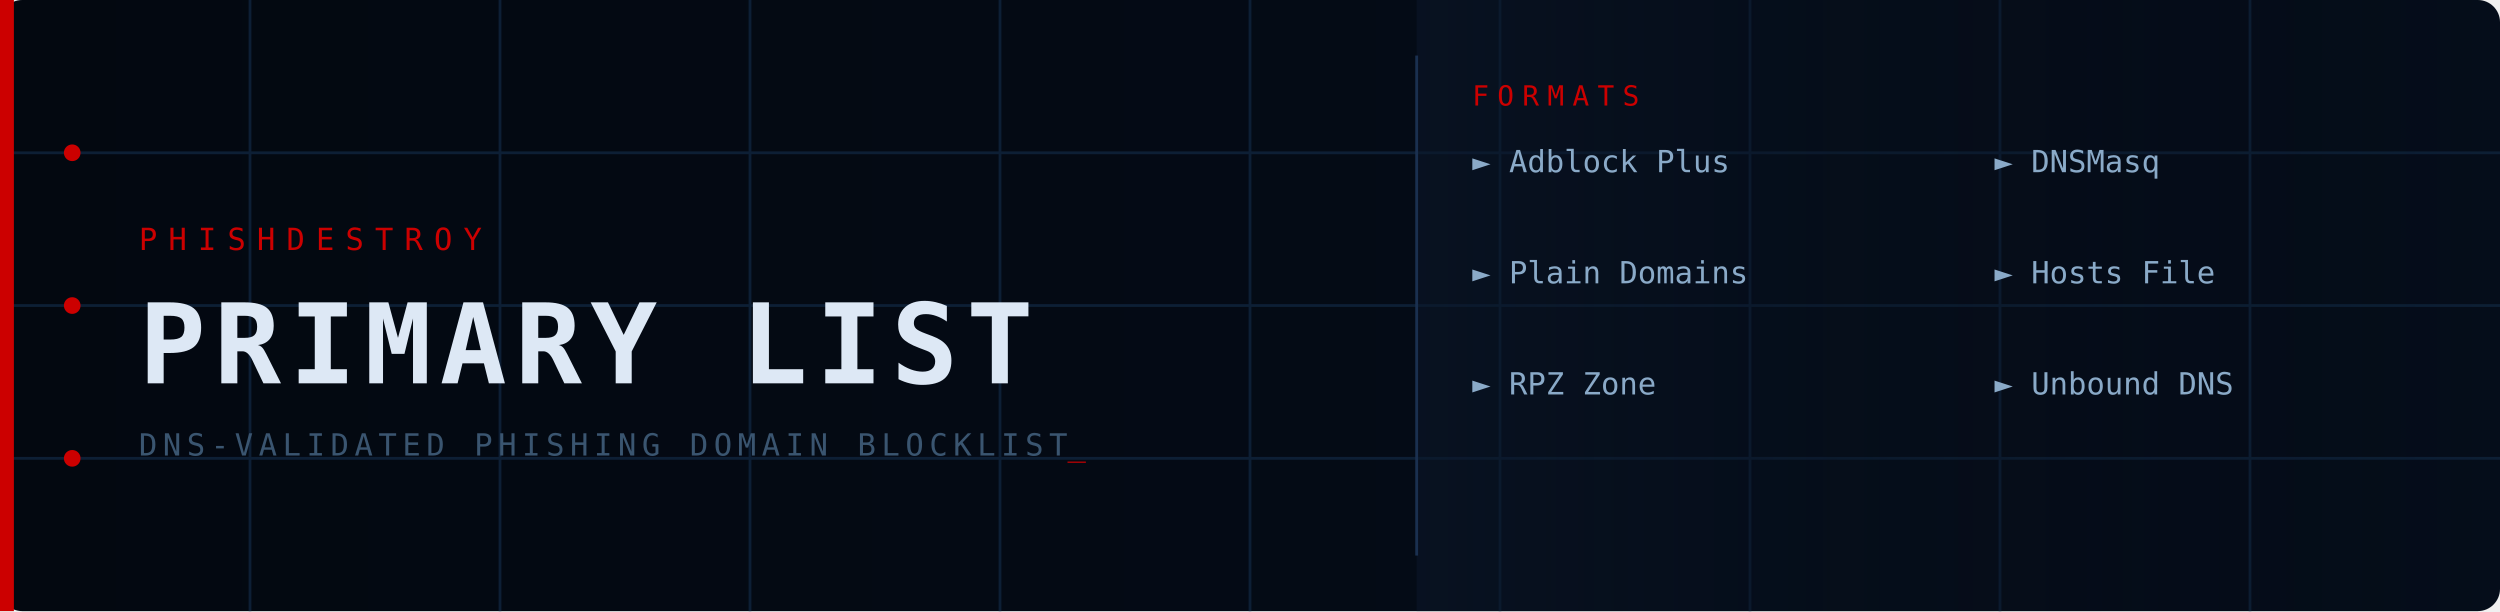
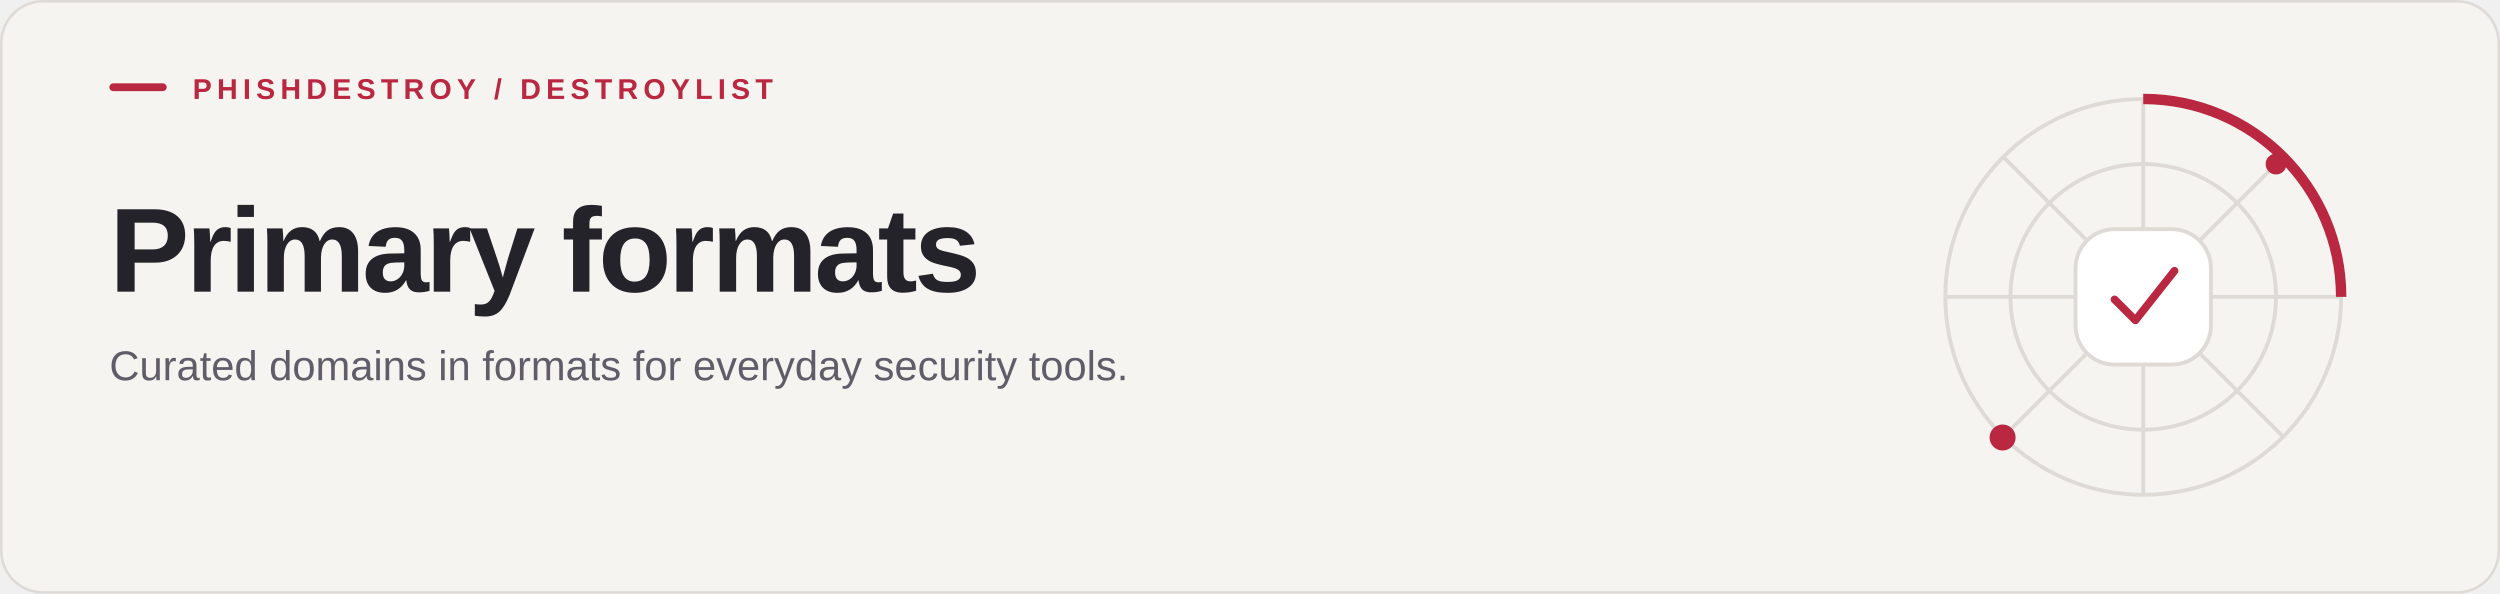
- <svg xmlns="http://www.w3.org/2000/svg" viewBox="0 0 900 220" width="900" height="220">
-   <defs>
-     <style>
-       @keyframes fadein {
-         from { opacity: 0; transform: translateY(8px); }
-         to   { opacity: 1; transform: translateY(0);   }
-       }
-       @keyframes pulse {
-         0%, 100% { opacity: 1;   }
-         50%       { opacity: 0.2; }
-       }
-       @keyframes blink {
-         0%, 100% { opacity: 1; }
-         50%       { opacity: 0; }
-       }
-       @keyframes scanline {
-         0%   { transform: translateY(-20px); opacity: 0;   }
-         5%   {                               opacity: 0.4; }
-         95%  {                               opacity: 0.4; }
-         100% { transform: translateY(240px); opacity: 0;   }
-       }
-       @keyframes arc1 { from { stroke-dashoffset: 566; } to { stroke-dashoffset: 0; } }
-       @keyframes arc2 { from { stroke-dashoffset: 440; } to { stroke-dashoffset: 0; } }
-       @keyframes glow {
-         0%, 100% { opacity: 1;   }
-         50%       { opacity: 0.7; }
-       }
-       @keyframes br {
-         from { opacity: 0; transform: translateX(6px); }
-         to   { opacity: 1; transform: translateX(0);   }
-       }
- 
-       .lbl  { animation: fadein  0.7s ease  0.10s both; }
-       .ttl  { animation: fadein  0.7s ease  0.30s both; }
-       .sub  { animation: fadein  0.7s ease  0.55s both; }
-       .d1   { animation: pulse  2.5s ease-in-out infinite 0.0s; }
-       .d2   { animation: pulse  2.5s ease-in-out infinite 0.8s; }
-       .d3   { animation: pulse  2.5s ease-in-out infinite 1.6s; }
-       .cur  { animation: blink  1.0s step-end   infinite; }
-       .scan { animation: scanline 4s linear      infinite 1.0s; }
-       .a1   { animation: arc1   2.0s ease-out    0.20s both; }
-       .a2   { animation: arc2   2.5s ease-out    0.50s both; }
-       .bar  { animation: glow   3.0s ease-in-out infinite; }
-       .fhdr { animation: fadein  0.5s ease  0.65s both; }
-       .f0  { animation: br 0.5s ease 0.70s both; }
-       .f1  { animation: br 0.5s ease 0.82s both; }
-       .f2  { animation: br 0.5s ease 0.94s both; }
-       .f3  { animation: br 0.5s ease 1.06s both; }
-       .f4  { animation: br 0.5s ease 1.18s both; }
-       .f5  { animation: br 0.5s ease 1.30s both; }
-     </style>
-     <linearGradient id="bg" x1="0" y1="0" x2="1" y2="0">
-       <stop offset="0%" stop-color="#030810" />
-       <stop offset="100%" stop-color="#050d1a" />
-     </linearGradient>
-     <linearGradient id="rp" x1="0" y1="0" x2="1" y2="0">
-       <stop offset="0%" stop-color="#0a1628" stop-opacity="0.6" />
-       <stop offset="100%" stop-color="#030810" stop-opacity="0" />
-     </linearGradient>
-     <linearGradient id="sg" x1="0" y1="0" x2="0" y2="1">
-       <stop offset="0%" stop-color="#fff" stop-opacity="0" />
-       <stop offset="50%" stop-color="#fff" stop-opacity="0.04" />
-       <stop offset="100%" stop-color="#fff" stop-opacity="0" />
-     </linearGradient>
-     <clipPath id="cp">
-       <rect width="900" height="220" rx="8" />
-     </clipPath>
-   </defs>
-   <rect width="900" height="220" rx="8" fill="url(#bg)" />
-   <g clip-path="url(#cp)" stroke="#0d1f35" stroke-width="1">
-     <line x1="90" y1="0" x2="90" y2="220" />
-     <line x1="180" y1="0" x2="180" y2="220" />
-     <line x1="270" y1="0" x2="270" y2="220" />
-     <line x1="360" y1="0" x2="360" y2="220" />
-     <line x1="450" y1="0" x2="450" y2="220" />
-     <line x1="540" y1="0" x2="540" y2="220" />
-     <line x1="630" y1="0" x2="630" y2="220" />
-     <line x1="720" y1="0" x2="720" y2="220" />
-     <line x1="810" y1="0" x2="810" y2="220" />
-     <line x1="0" y1="55" x2="900" y2="55" />
-     <line x1="0" y1="110" x2="900" y2="110" />
-     <line x1="0" y1="165" x2="900" y2="165" />
-   </g>
-   <rect x="510" y="0" width="390" height="220" fill="url(#rp)" clip-path="url(#cp)" />
-   <line x1="510" y1="20" x2="510" y2="200" stroke="#1a3050" stroke-width="1" />
-   <g clip-path="url(#cp)">
-     <circle class="a1" cx="870" cy="110" r="90" fill="none" stroke="#CC0000" stroke-opacity="0.22" stroke-width="1.5" stroke-dasharray="566" stroke-dashoffset="566" />
-     <circle class="a2" cx="870" cy="110" r="65" fill="none" stroke="#CC0000" stroke-opacity="0.14" stroke-width="1" stroke-dasharray="440" stroke-dashoffset="440" />
-   </g>
-   <rect class="scan" x="0" y="-20" width="900" height="20" fill="url(#sg)" clip-path="url(#cp)" />
-   <rect class="bar" x="0" y="0" width="5" height="220" fill="#CC0000" />
-   <circle class="d1" cx="26" cy="55" r="3" fill="#CC0000" />
-   <circle class="d2" cx="26" cy="110" r="3" fill="#CC0000" />
-   <circle class="d3" cx="26" cy="165" r="3" fill="#CC0000" />
-   <text class="lbl" x="50" y="90" font-family="monospace" font-size="11" fill="#CC0000" letter-spacing="4">PHISHDESTROY</text>
-   <text class="ttl" x="50" y="138" font-family="monospace" font-size="40" font-weight="bold" fill="#dde8f5" letter-spacing="3">PRIMARY LIST</text>
-   <text class="sub" x="50" y="164" font-family="monospace" font-size="11" fill="#3a5570" letter-spacing="2">DNS-VALIDATED PHISHING DOMAIN BLOCKLIST<tspan class="cur" fill="#CC0000">_</tspan>
+ <svg xmlns="http://www.w3.org/2000/svg" width="960" height="228" viewBox="0 0 960 228" role="img" aria-labelledby="title desc">
+   <style>
+     .bg{fill:#f6f4f1}.border,.line{stroke:#dedbd7}.title{fill:#25232a}.muted{fill:#615d68}.accent{stroke:#b92740}.label,.dot{fill:#b92740}.panel{fill:#fff;stroke:#dedbd7}
+     @media(prefers-color-scheme:dark){.bg{fill:#191b22}.border,.line{stroke:#363943}.title{fill:#f4f1ee}.muted{fill:#b9b7c1}.accent{stroke:#ef8496}.label,.dot{fill:#ef8496}.panel{fill:#242730;stroke:#464955}}
+   </style>
+   <rect class="bg border" x=".5" y=".5" width="959" height="227" rx="16" />
+   <rect class="dot" x="42" y="32" width="22" height="3" rx="1.5" />
+   <text class="label" x="74" y="38" font-family="Arial,Helvetica,sans-serif" font-size="11" font-weight="700" letter-spacing="2">PHISHDESTROY / DESTROYLIST</text>
+   <text class="title" x="42" y="112" font-family="Arial,Helvetica,sans-serif" font-size="46" font-weight="700" letter-spacing="-1.3">
+     <tspan x="42" dy="0">Primary formats</tspan>
  </text>
-   <text class="fhdr" x="530" y="38" font-family="monospace" font-size="10" fill="#CC0000" letter-spacing="3">FORMATS</text>
-   <g font-family="monospace" font-size="11" fill="#8aaac8">
-     <text class="f0" x="530" y="62">► Adblock Plus</text>
-     <text class="f2" x="530" y="102">► Plain Domains</text>
-     <text class="f4" x="530" y="142">► RPZ Zone</text>
-   </g>
-   <g font-family="monospace" font-size="11" fill="#8aaac8">
-     <text class="f1" x="718" y="62">► DNSMasq</text>
-     <text class="f3" x="718" y="102">► Hosts File</text>
-     <text class="f5" x="718" y="142">► Unbound DNS</text>
+   <text class="muted" x="42" y="146" font-family="Arial,Helvetica,sans-serif" font-size="16">Curated domains in formats for everyday security tools.</text>
+   <g fill="none" stroke-width="1.5">
+     <circle class="line" cx="823" cy="114" r="76" />
+     <circle class="line" cx="823" cy="114" r="51" />
+     <path class="line" d="M747 114h152M823 38v152M769 60l108 108M769 168l108-108" />
+     <path class="accent" d="M823 38a76 76 0 0 1 76 76" stroke-width="4" />
+     <rect class="panel" x="797" y="88" width="52" height="52" rx="15" />
+     <path class="accent" d="m812 115 8 8 15-19" stroke-width="3" stroke-linecap="round" stroke-linejoin="round" />
+     <circle class="dot" cx="769" cy="168" r="5" />
+     <circle class="dot" cx="874" cy="63" r="4" />
  </g>
</svg>
